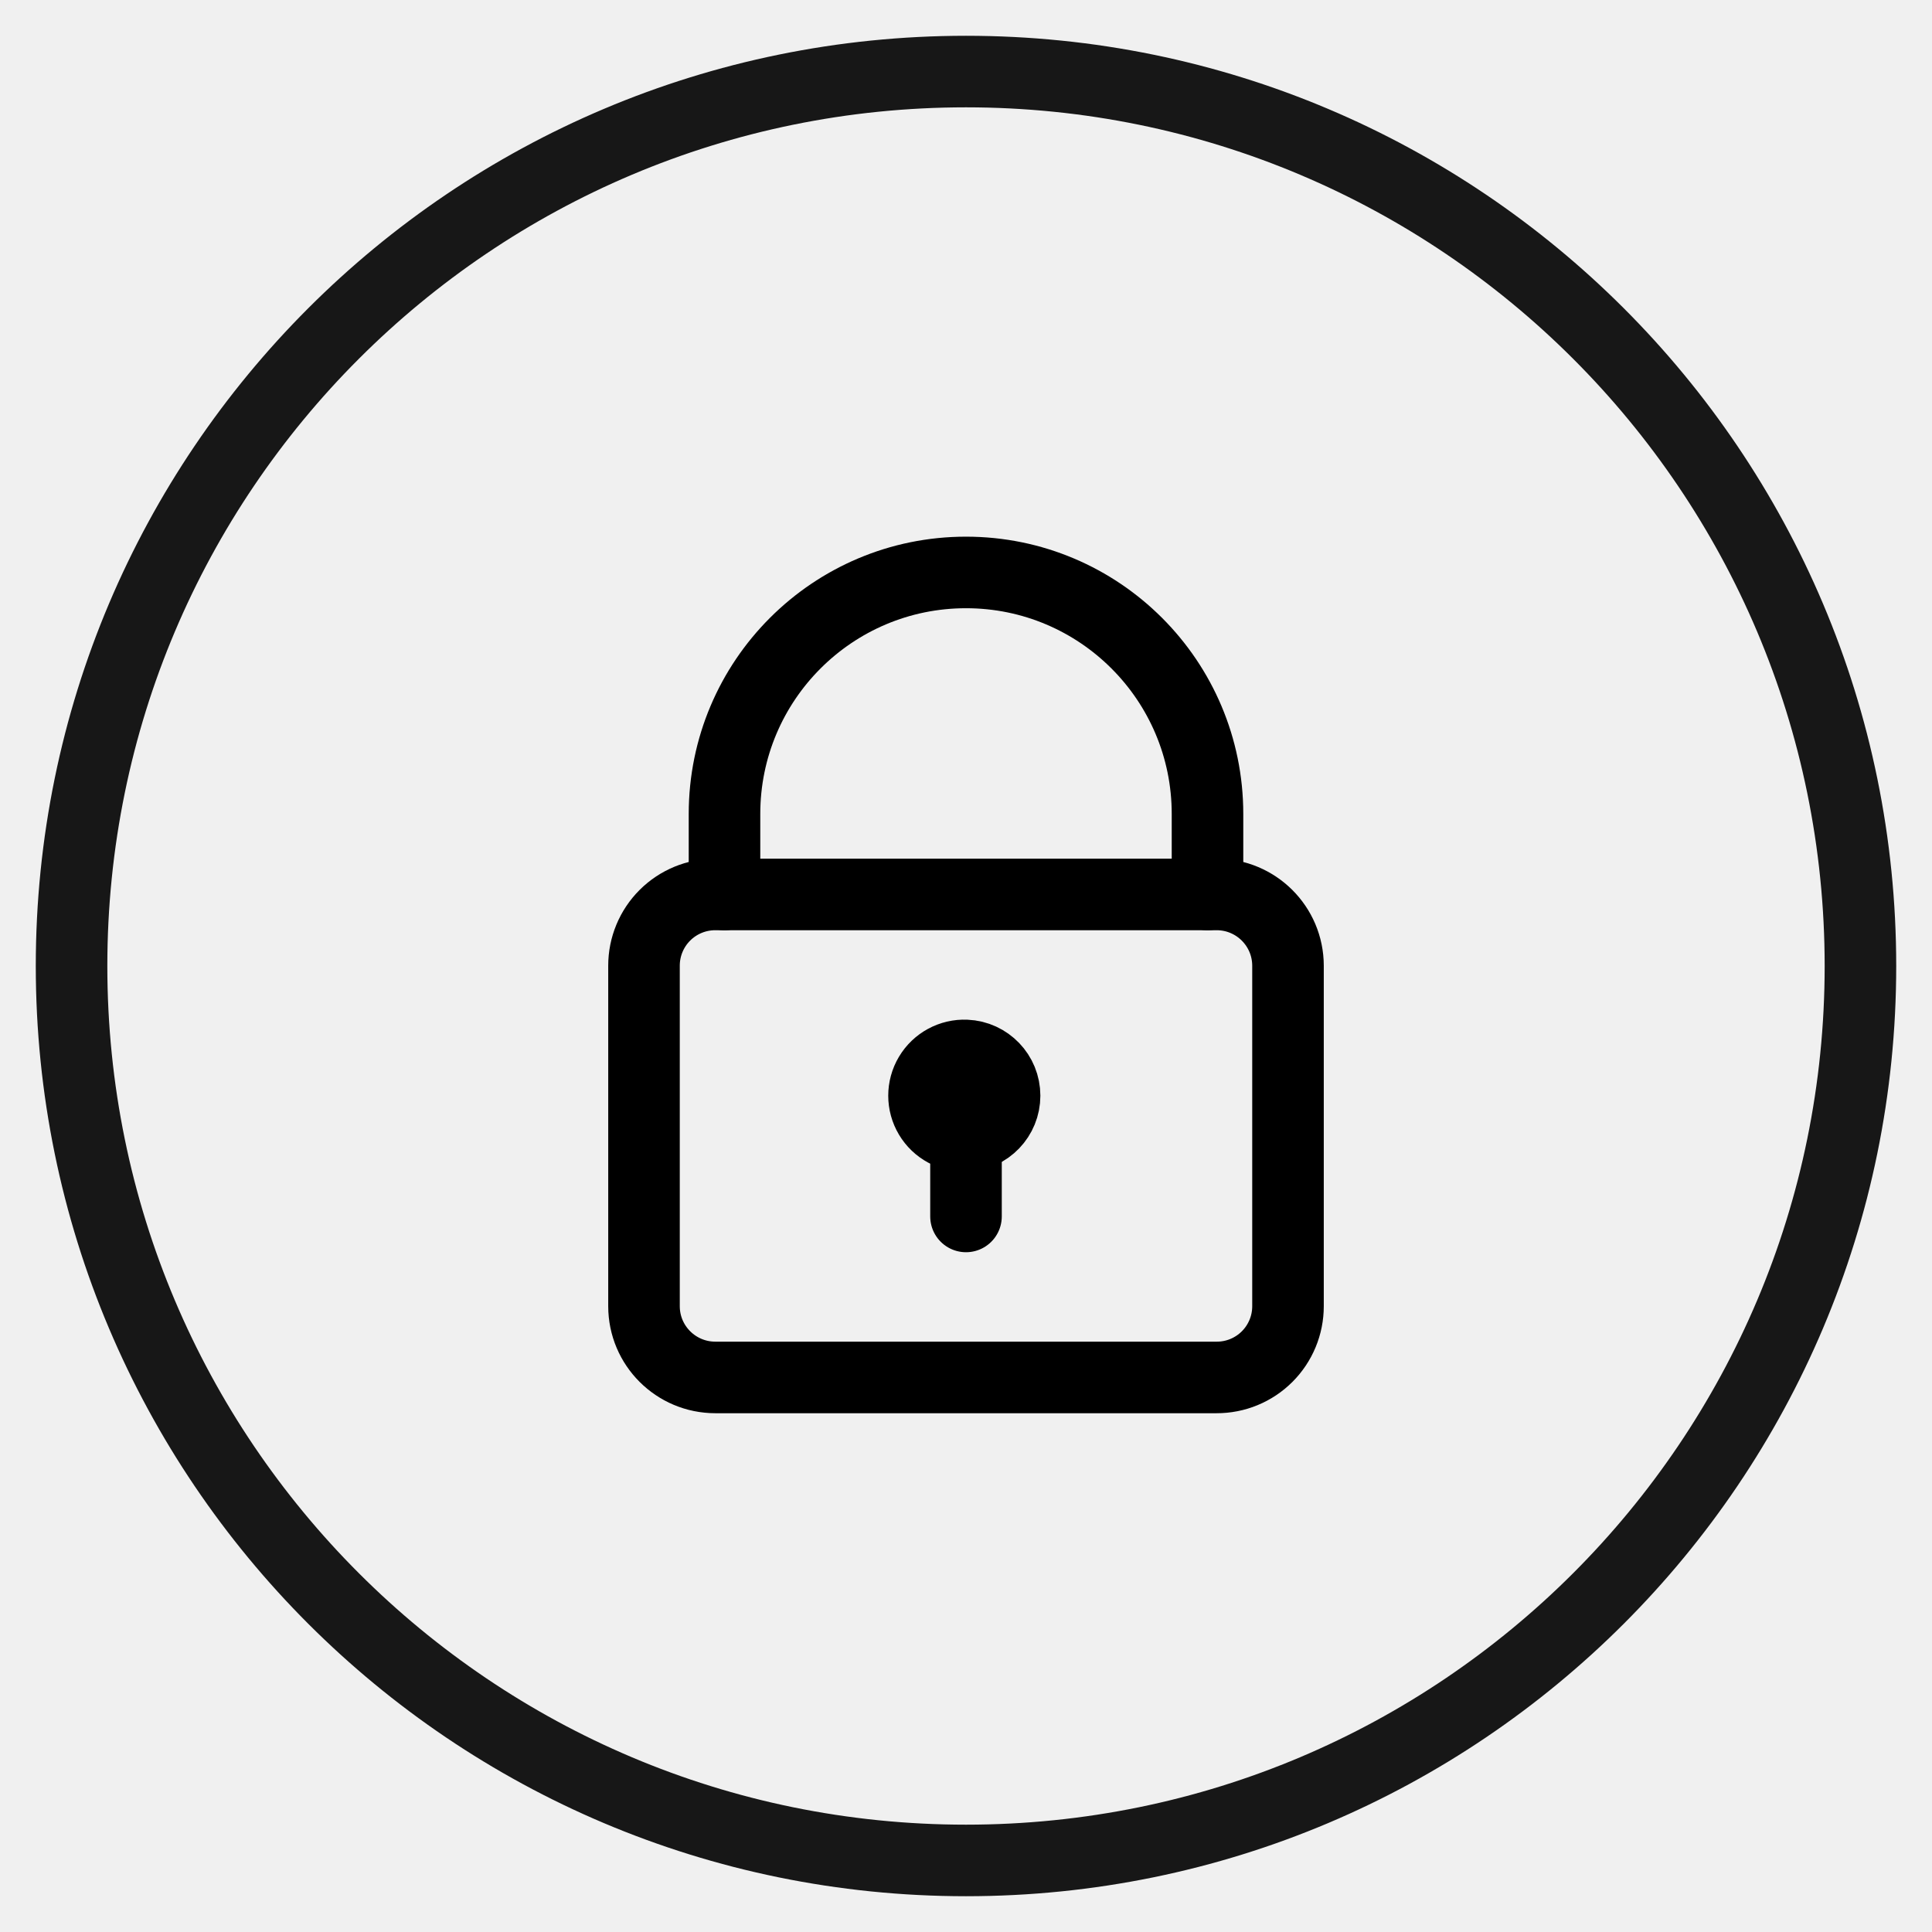
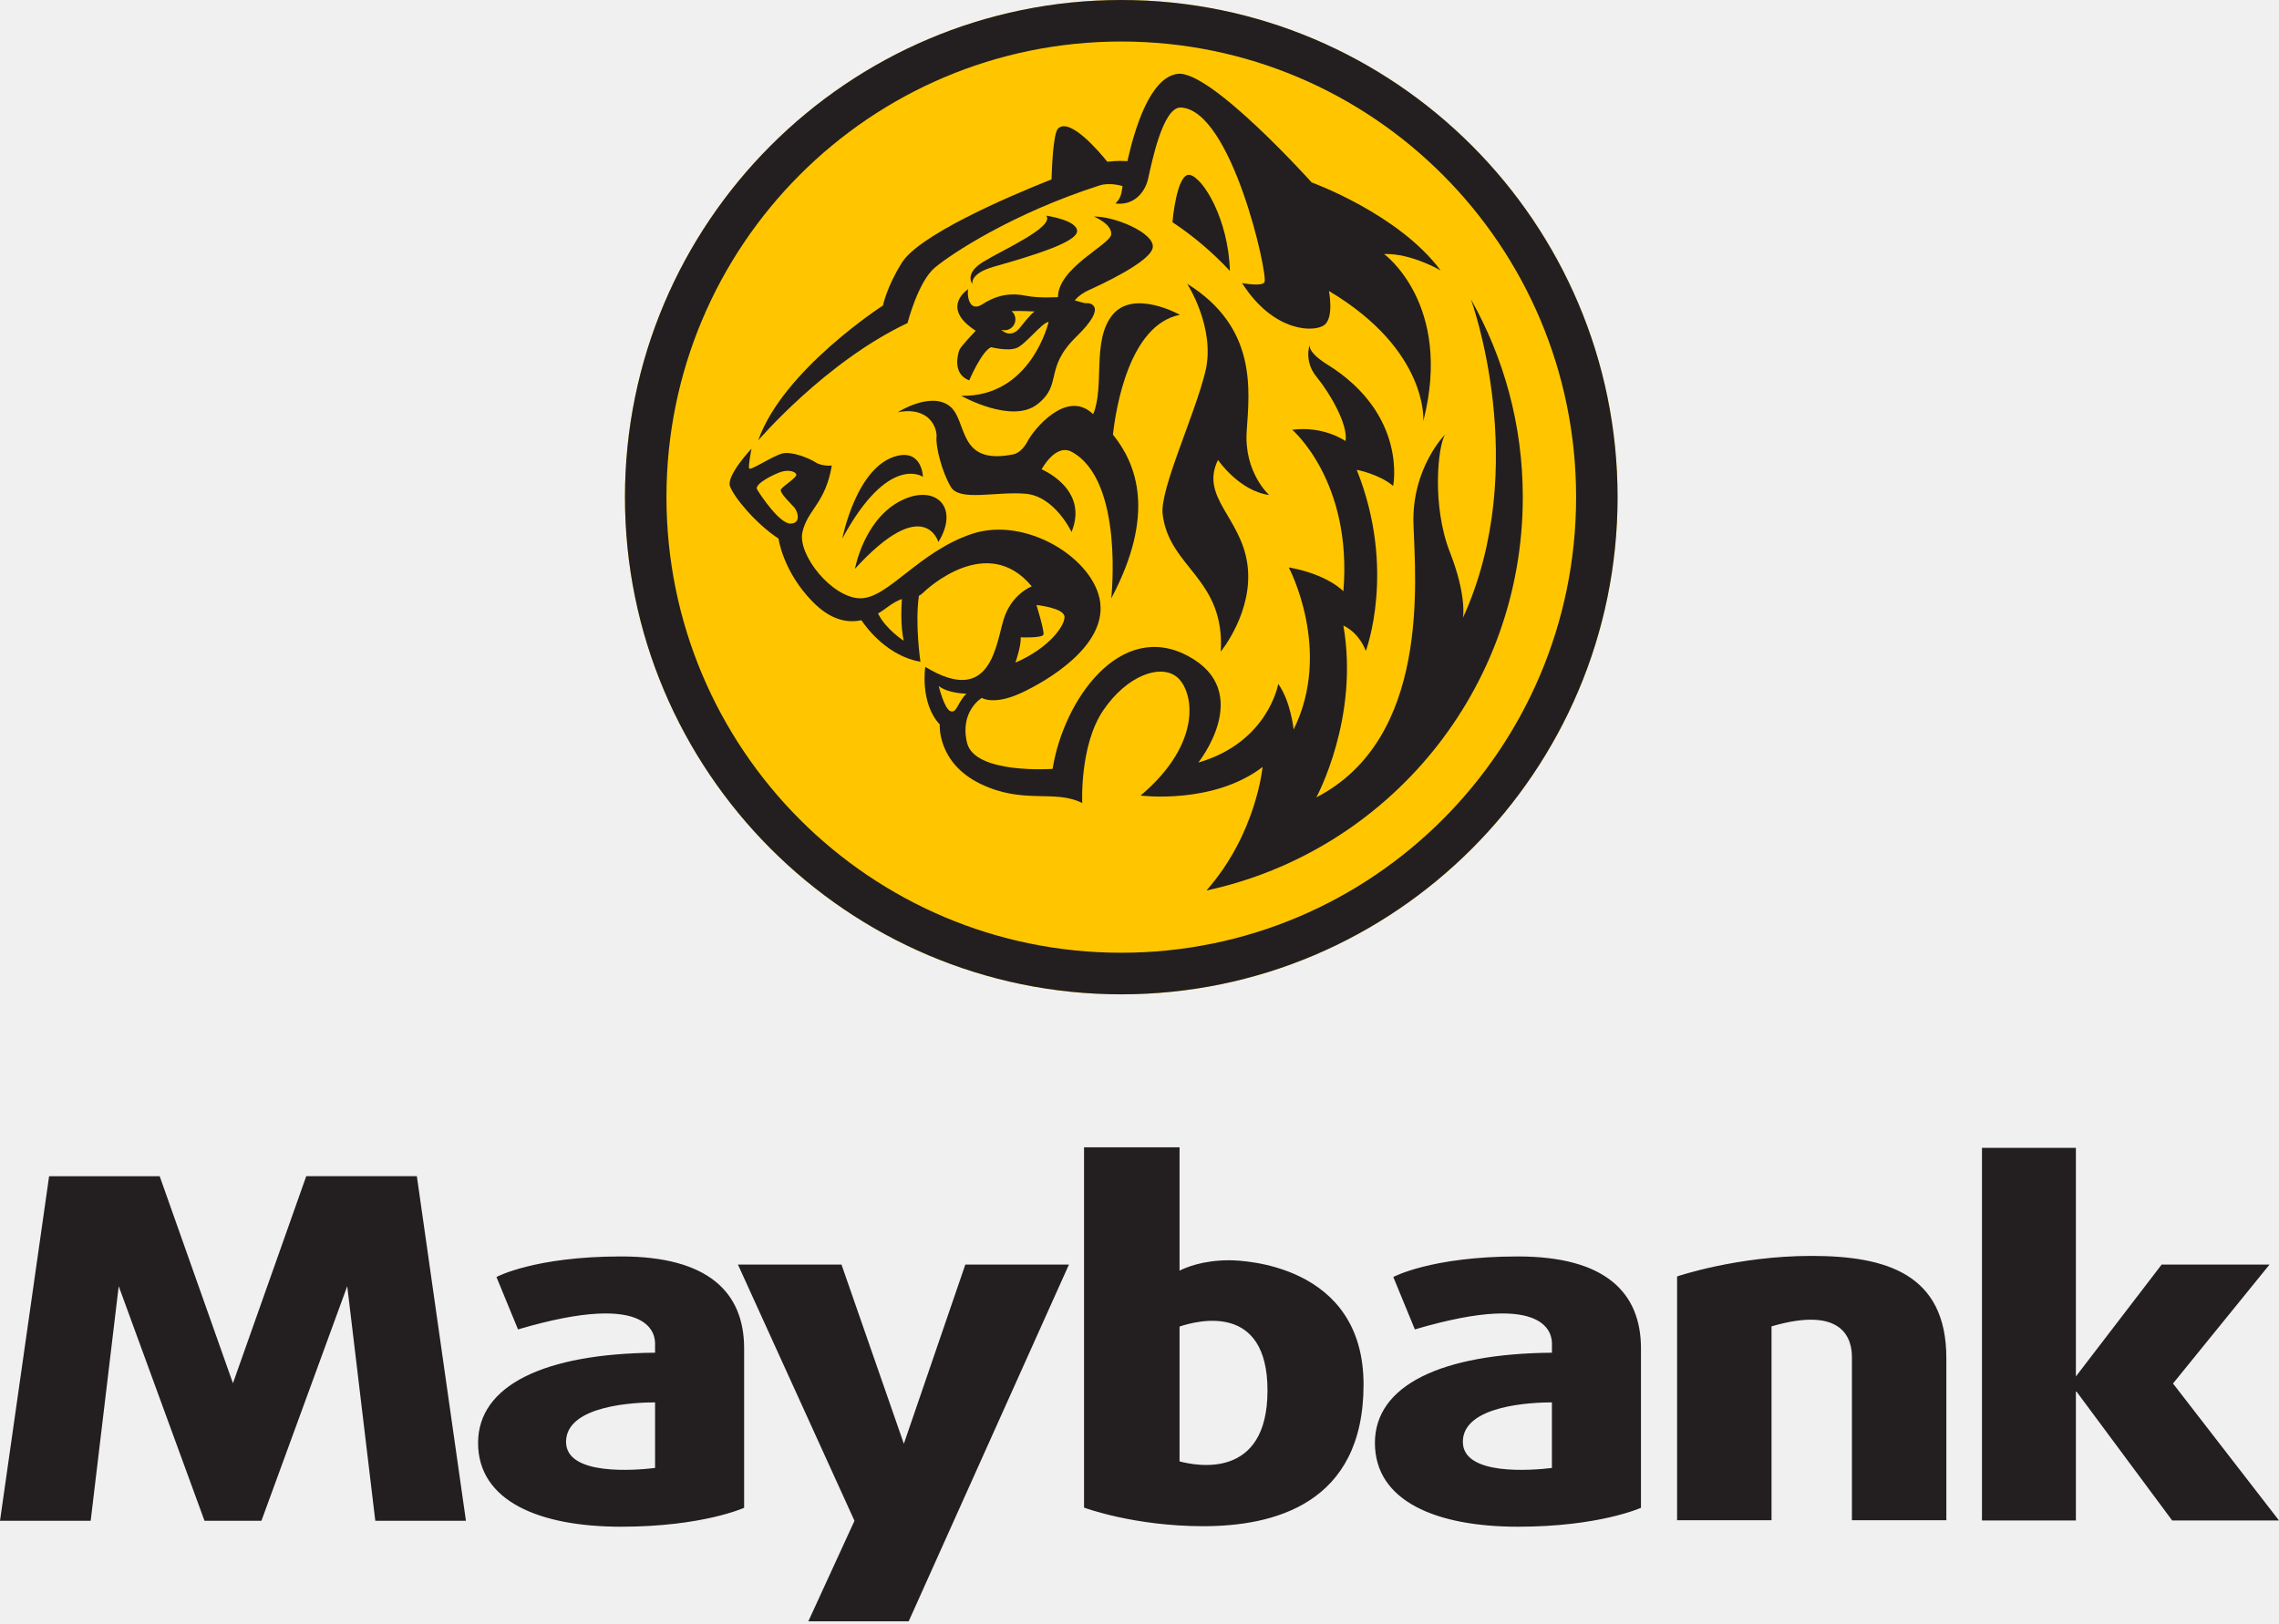
- <svg xmlns="http://www.w3.org/2000/svg" width="27" height="27">
-   <g fill="none" fill-rule="evenodd">
-     <g stroke="#000" stroke-linecap="round" stroke-linejoin="round">
-       <path d="M13.5 15.875a.563.563 0 1 1 0-1.125.563.563 0 0 1 0 1.125zM10.125 12.5v-1.125a3.375 3.375 0 1 1 6.75 0V12.5" />
-       <path d="M9 18.254c0 .55.446.996.998.996h7.004a.995.995 0 0 0 .998-.996v-4.758a.997.997 0 0 0-.998-.996H9.998a.995.995 0 0 0-.998.996v4.758zM13.5 17v-1.688" />
-     </g>
-     <circle cx="13.5" cy="13.5" r="12.5" stroke="#171717" />
+ <svg fill="none" viewBox="0 0 80 57">
+   <g fill-rule="evenodd" clip-path="url(#clip0_3802_7873)" clip-rule="evenodd">
+     <path fill="#231F20" d="m9.177 53.4 3.012-8.238.985 8.238h3.182l-1.723-12.1H10.75l-2.573 7.27-2.571-7.268H1.724L0 53.4h3.183l.984-8.238L7.179 53.4zm60.396-13.096v13.085h3.297v-4.556l3.38 4.556H80l-3.721-4.81 3.389-4.176h-3.787l-3.011 3.929v-8.028zm-35.687 4.099-2.158 6.292-2.189-6.292h-3.635l4.091 8.997-1.62 3.53h3.523l5.625-12.527zm7.52 6.91V46.58c.668-.225 3.087-.83 3.087 2.244 0 3.134-2.481 2.653-3.087 2.49m-3.353 1.623s1.743.653 4.187.653 5.625-.76 5.625-4.972c0-4.214-4.223-4.366-4.716-4.366-.93 0-1.524.253-1.743.365v-4.332h-3.353zm13.297-2.309c0-1.293 2.453-1.386 3.127-1.386v2.303c-.702.084-3.126.284-3.126-.917m-1.685-3.948c4.81-1.423 4.812.286 4.812.513v.305c-3.894.033-6.214 1.148-6.214 3.168 0 2.05 2.16 2.942 5.02 2.942s4.319-.665 4.319-.665v-5.599c0-1.973-1.27-3.226-4.319-3.226s-4.375.722-4.375.722zM19.87 50.628c0-1.293 2.452-1.386 3.125-1.386v2.303c-.701.084-3.125.284-3.125-.917m-1.686-3.948c4.811-1.423 4.811.286 4.811.513v.305c-3.893.033-6.213 1.148-6.213 3.168 0 2.05 2.16 2.942 5.02 2.942s4.319-.665 4.319-.665v-5.599c0-1.973-1.269-3.226-4.32-3.226-3.049 0-4.374.722-4.374.722zm46.824 6.7h3.315v-5.693c0-2.961-2.121-3.588-4.736-3.588-2.613 0-4.716.721-4.716.721v8.56h3.315v-6.807c2.549-.747 2.822.48 2.822 1.075z" />
+     <path fill="#FFC600" d="M39.36 0c-9.606 0-17.422 7.833-17.422 17.456 0 9.626 7.816 17.458 17.422 17.458s17.422-7.832 17.422-17.458C56.782 7.833 48.967 0 39.36 0" />
+     <path fill="#231F20" d="M39.36 0c-9.606 0-17.422 7.833-17.422 17.456 0 9.626 7.816 17.458 17.422 17.458s17.422-7.832 17.422-17.458C56.782 7.833 48.967 0 39.36 0m0 1.458c8.817 0 15.966 7.161 15.966 15.998s-7.15 15.998-15.967 15.998-15.964-7.162-15.964-15.998c0-8.837 7.148-15.998 15.964-15.998" />
+     <path fill="#231F20" d="M31.857 11.344s.37-1.454.96-1.947 2.714-1.899 5.78-2.885c.365-.118.79.017.809.024-.02.121-.032.204-.038.23a.7.7 0 0 1-.213.378c.623.083 1.033-.36 1.148-.871.116-.507.509-2.527 1.149-2.497 1.787.082 3.066 5.868 2.936 6.13-.087.171-.788.032-.788.032 1.114 1.758 2.574 1.741 2.902 1.463s.148-1.183.148-1.183c3.51 2.088 3.313 4.57 3.313 4.57 1.05-4.109-1.377-5.868-1.377-5.868.95-.034 1.984.575 1.984.575-1.477-1.988-4.527-3.09-4.527-3.09s-3.558-3.96-4.706-3.812c-.952.124-1.495 1.872-1.762 3.067-.13-.01-.38-.02-.705.019-.251-.314-1.316-1.58-1.73-1.163-.163.16-.214 1.302-.228 1.782-1.724.686-4.656 1.977-5.253 2.924-.54.864-.664 1.505-.664 1.505s-3.516 2.267-4.378 4.735c0 0 2.362-2.763 5.24-4.118" />
+     <path fill="#231F20" d="M43.173 9.513c-.05-1.826-.95-3.287-1.41-3.372-.46-.08-.607 1.66-.607 1.66a11.3 11.3 0 0 1 2.017 1.712m-8.643-.329c-.706.425-.393.788-.393.788s-.115-.363.755-.609c1.55-.439 2.952-.888 2.917-1.265-.032-.377-1.081-.525-1.081-.525.295.393-1.493 1.183-2.198 1.611" />
+     <path fill="#231F20" d="M35.26 11.598a.385.385 0 0 0 .385-.385.38.38 0 0 0-.135-.289c.256-.017.84.015.84.015-.065-.015-.212.15-.541.56-.328.412-.638.099-.638.099l-.005-.018c.03.006.06.018.094.018m-1.238 1.758s.442-1.034.77-1.165c0 0 .575.147.886.031.312-.113.902-.902 1.132-.919 0 0-.607 2.643-3.068 2.595 0 0 1.773 1.003 2.674.296.903-.707.213-1.249 1.378-2.383s.394-1.182.345-1.165c-.05.015-.411-.1-.411-.1s.163-.213.493-.359c.328-.15 2.213-1.003 2.247-1.516.032-.507-1.362-1.082-2.067-1.067 0 0 .638.263.606.625s-1.868 1.168-1.868 2.203c0 0-.657.048-1.133-.048-.475-.101-.984-.05-1.509.293-.524.346-.556-.425-.508-.525 0 0-1.016.64.263 1.462 0 0-.526.543-.575.675-.049.13-.262.837.345 1.067m-1.624 3.386s-.024-.937-.886-.74c-1.448.331-1.944 2.908-1.944 2.908 1.626-3.006 2.83-2.168 2.83-2.168m.542 2.291c.786-1.28-.172-2.094-1.403-1.405-1.229.69-1.525 2.343-1.525 2.343 2.435-2.662 2.928-.938 2.928-.938m11.612-1.651s-.887-.786-.789-2.243c.099-1.455.37-3.646-2.09-5.175 0 0 1.008 1.553.639 3.08-.37 1.53-1.601 4.138-1.5 5.005.221 1.897 2.19 2.243 2.041 4.83 0 0 1.157-1.406.936-3.056-.221-1.652-1.673-2.368-1.034-3.672 0 0 .737 1.083 1.796 1.231" />
+     <path fill="#231F20" d="M33.37 24.974c-.222-.072-.418-.886-.418-.886.32.26.972.271.972.271-.309.294-.332.689-.554.615m2.456-2.595s.77.032.803-.099c.034-.132-.246-1.036-.246-1.036s.968.098.985.412c.016.31-.541 1.101-1.723 1.61 0 0 .215-.625.181-.887m-5.004-.838q.16-.091.297-.199c.24-.181.42-.268.54-.308-.024.347-.045.956.063 1.463 0 0-.637-.409-.9-.956m-3.081-3.157c-.377 0-1.05-1.001-1.164-1.199-.115-.196.638-.559.869-.624.23-.067.471-.011.508.1.033.096-.475.41-.541.524-.066.116.402.548.475.64.13.167.23.56-.148.56m23.892-7.88s2.151 5.86-.276 11.184c0 0 .138-.774-.46-2.3-.64-1.634-.426-3.747-.163-4.14 0 0-1.182 1.182-1.116 3.155.066 1.97.59 7.525-3.41 9.595 0 0 1.516-2.777.95-6.032 0 0 .517.2.788.889 0 0 1.082-2.86-.32-6.36 0 0 .787.148 1.279.567 0 0 .517-2.505-2.313-4.265-.713-.444-.615-.689-.615-.689s-.22.567.246 1.133c.467.568 1.108 1.677 1.01 2.245 0 0-.764-.544-1.87-.395 0 0 2.115 1.798 1.795 5.669 0 0-.54-.591-1.918-.838 0 0 1.55 2.91.171 5.693 0 0-.098-.985-.54-1.602 0 0-.345 2.047-2.805 2.762 0 0 1.992-2.491-.369-3.746-2.362-1.26-4.355 1.526-4.747 3.968 0 0-2.73.195-3.002-.913-.27-1.11.517-1.579.517-1.579s.418.271 1.378-.172c.959-.443 2.976-1.652 2.779-3.18-.197-1.526-2.583-3.03-4.478-2.416-1.893.618-2.976 2.294-3.96 2.27s-2.19-1.53-2.016-2.317c.171-.79.81-1.012 1.032-2.343 0 0-.344.033-.573-.115-.23-.149-.837-.394-1.165-.31-.329.08-1.132.624-1.165.524s.083-.692.083-.692-.886.937-.754 1.316c.13.378.901 1.314 1.704 1.841 0 0 .15 1.15 1.199 2.219.626.638 1.21.754 1.71.647.21.312.929 1.254 2.073 1.46 0 0-.198-1.32-.054-2.318a.5.5 0 0 0 .124-.086c.18-.18 2.28-2.12 3.837-.246 0 0-.705.263-.984 1.149-.278.89-.442 3.09-2.754 1.678 0 0-.198 1.265.508 2.022 0 0-.098 1.347 1.426 2.085 1.526.74 2.592.182 3.576.675 0 0-.098-2.023.737-3.254.837-1.233 2.018-1.644 2.592-1.165.573.475.935 2.283-1.28 4.157 0 0 2.543.327 4.281-1.003 0 0-.216 2.347-1.97 4.336 6.358-1.367 11.105-7.031 11.105-13.812 0-2.526-.663-4.898-1.823-6.95" />
+     <path fill="#231F20" d="M41.419 11.055s-1.657-.934-2.394.034c-.695.912-.243 2.476-.651 3.453l-.039-.034c-.919-.824-2.05.575-2.263.985-.212.412-.492.459-.492.459-2.017.412-1.59-1.215-2.263-1.707-.672-.495-1.804.23-1.804.23 1.131-.216 1.394.574 1.362.886-.034.313.196 1.234.507 1.743.312.509 1.575.147 2.608.232 1.034.08 1.624 1.344 1.624 1.344.623-1.512-1.05-2.2-1.05-2.2s.489-.93 1.066-.61c1.837 1.018 1.378 5.143 1.378 5.143 1.582-2.98.885-4.73.06-5.752.103-.93.573-3.86 2.35-4.206" />
  </g>
+   <defs>
+     <clipPath id="clip0_3802_7873">
+       <path fill="#fff" d="M0 0h80v56.929H0z" />
+     </clipPath>
+   </defs>
</svg>
